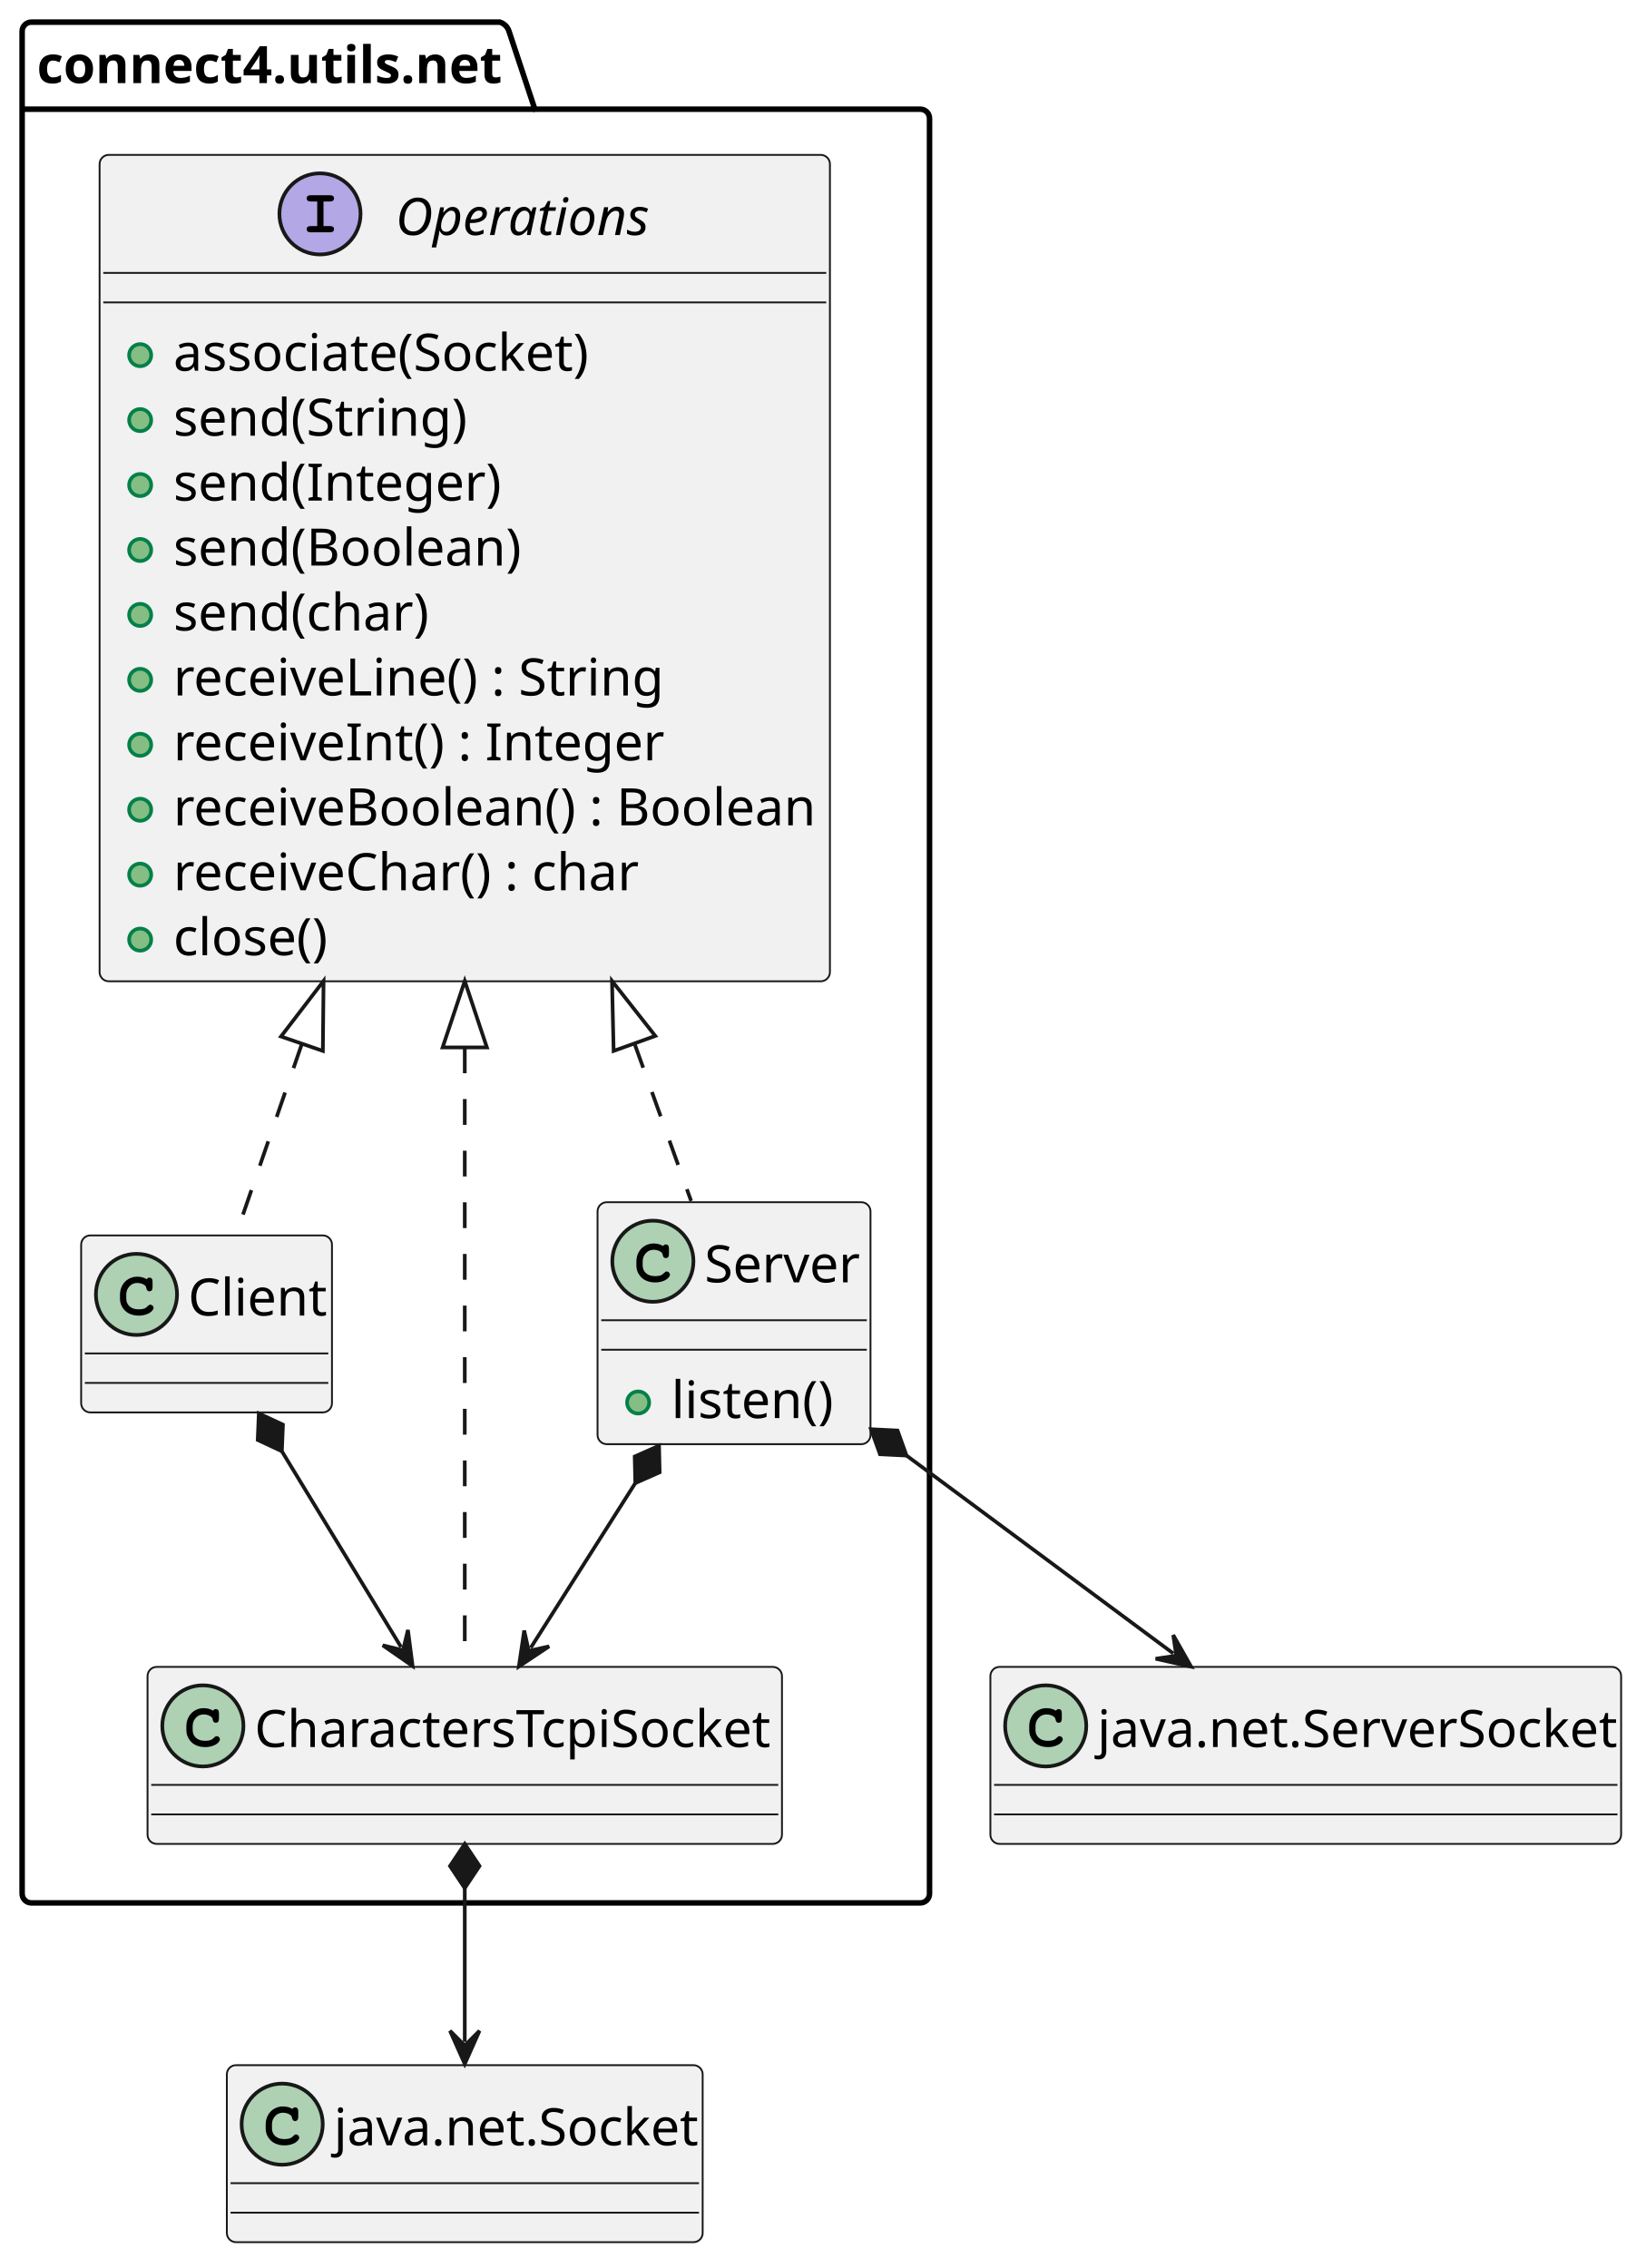
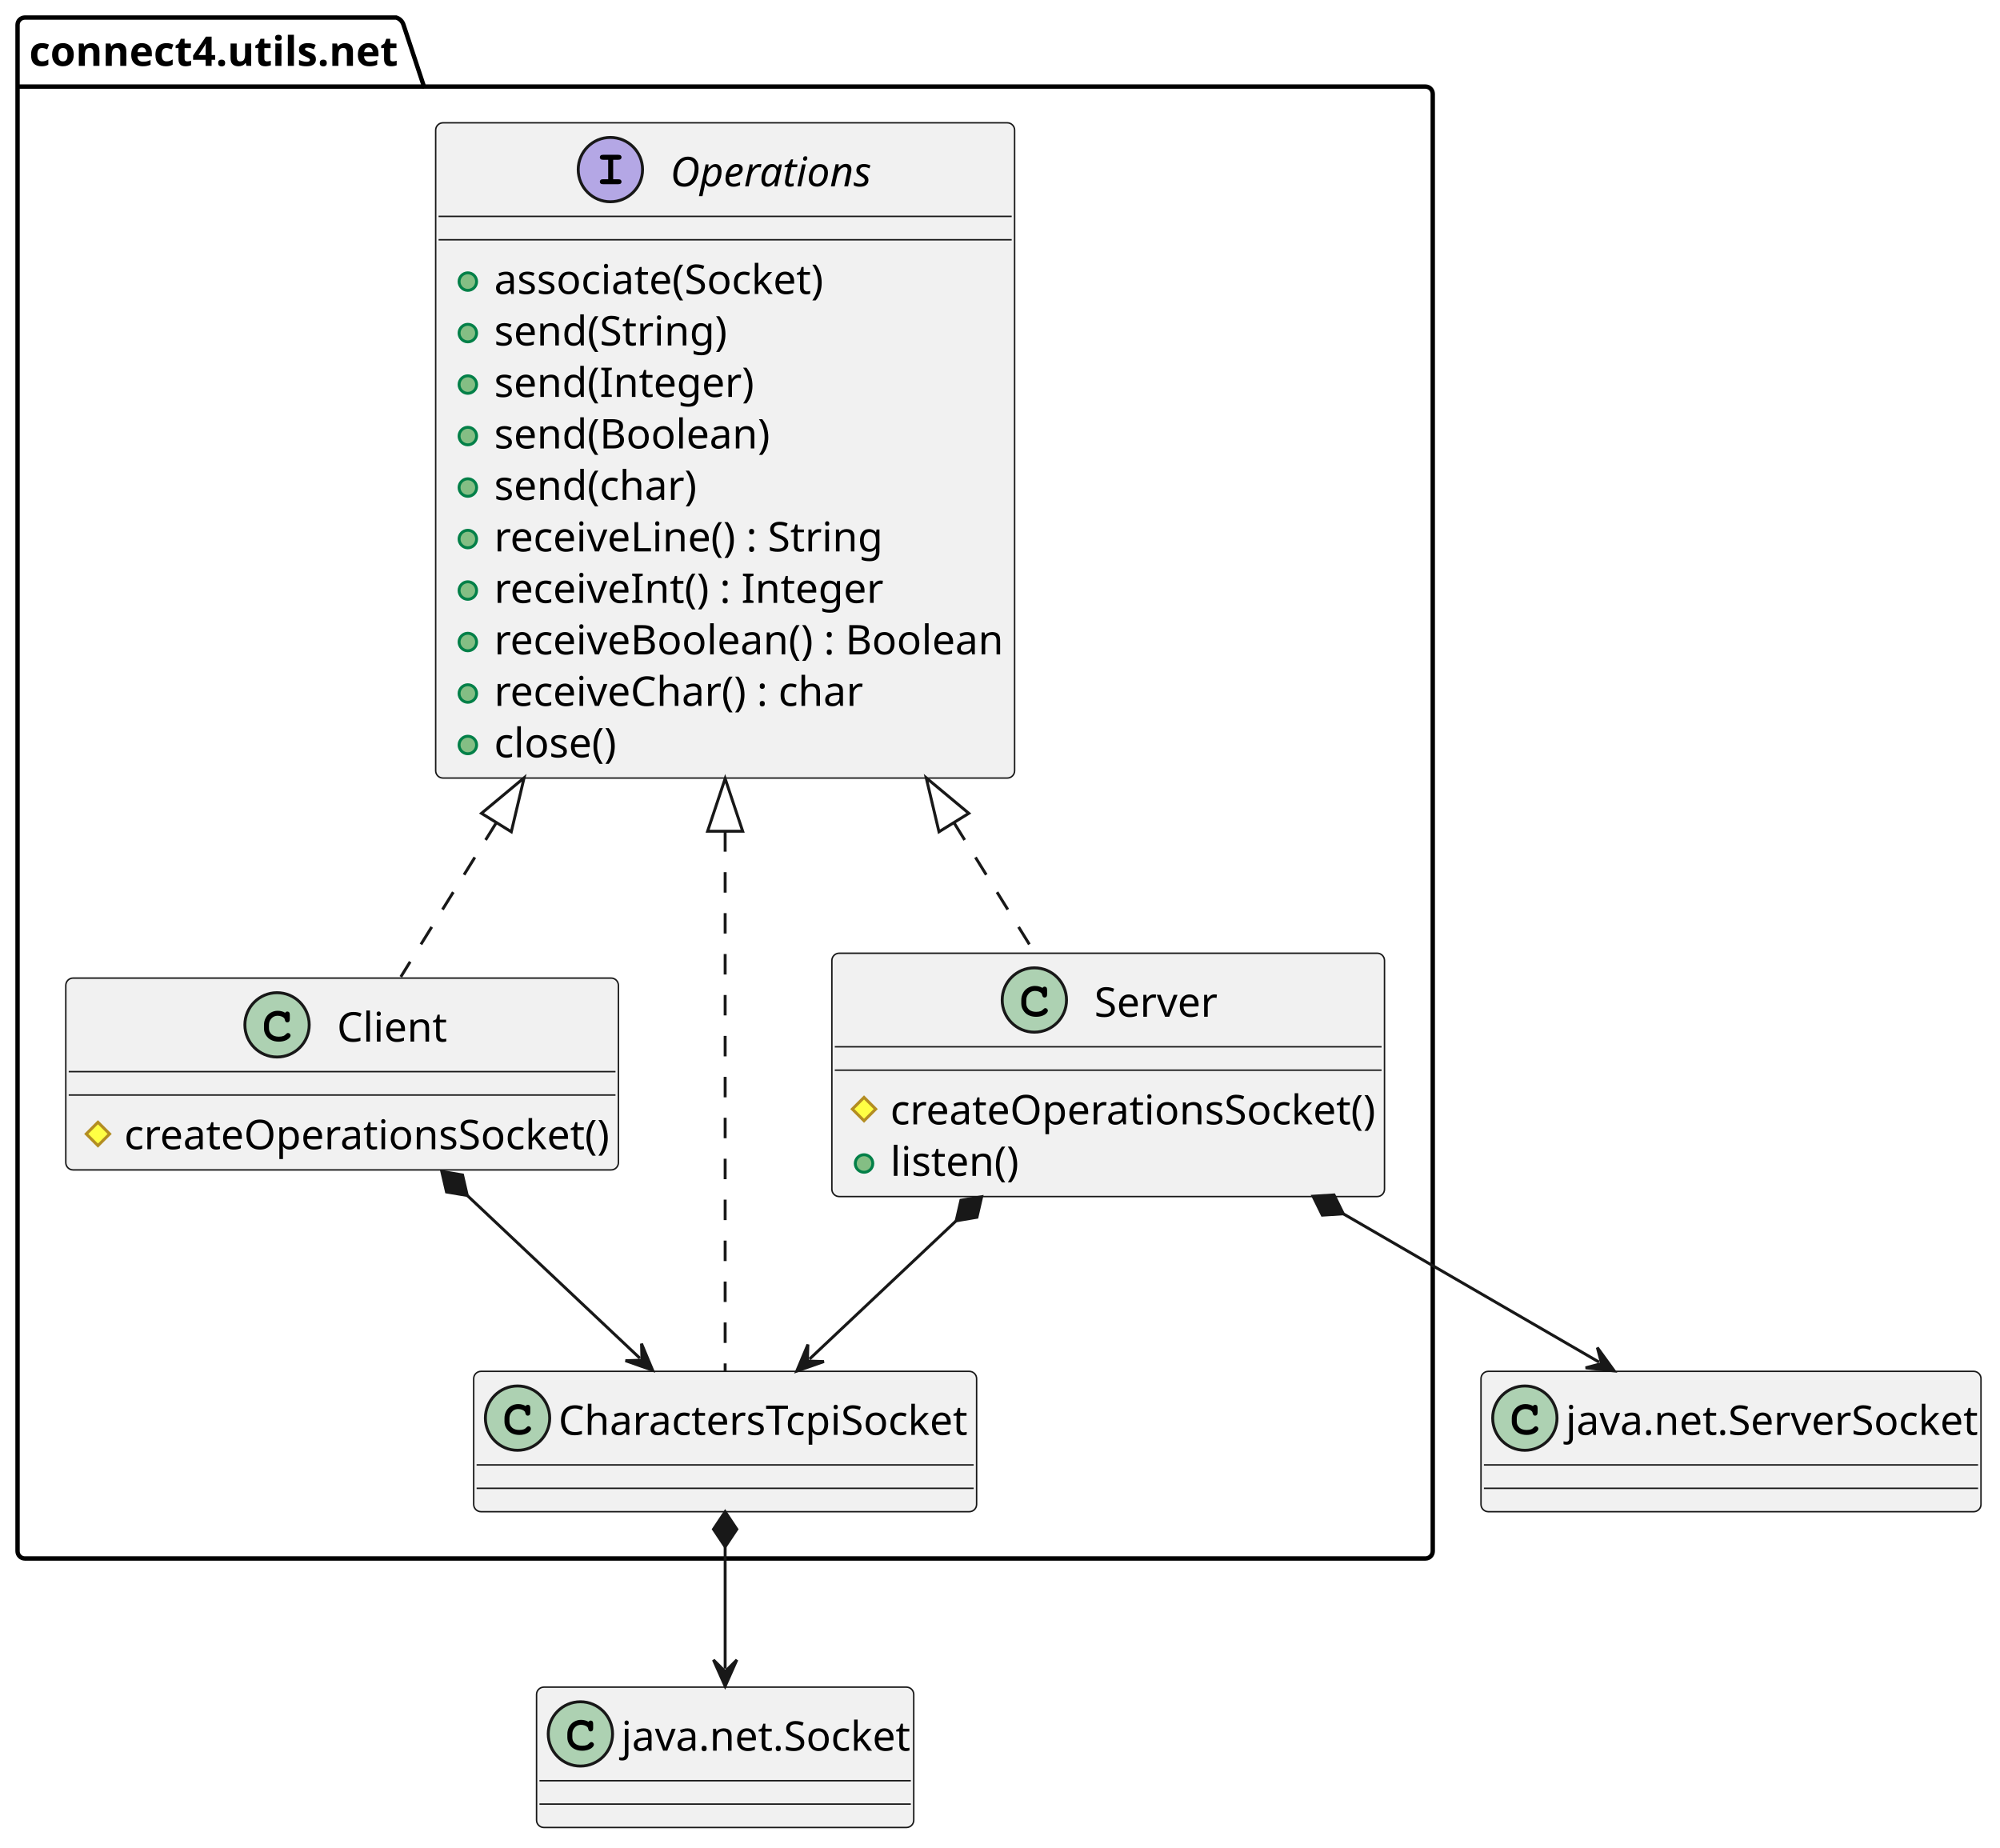
- <svg xmlns="http://www.w3.org/2000/svg" contentStyleType="text/css" height="615px" preserveAspectRatio="none" style="width:446px;height:615px;background:#FFFFFF;" version="1.1" viewBox="0 0 446 615" width="446px" zoomAndPan="magnify">
+ <svg xmlns="http://www.w3.org/2000/svg" contentStyleType="text/css" height="632px" preserveAspectRatio="none" style="width:684px;height:632px;background:#FFFFFF;" version="1.1" viewBox="0 0 684 632" width="684px" zoomAndPan="magnify">
  <defs />
  <g>
    <g id="cluster_net">
-       <path d="M8.5,6 L135.5,6 A3.75,3.75 0 0 1 138,8.5 L145,29.609 L249.5,29.609 A2.5,2.5 0 0 1 252,32.109 L252,513.5 A2.5,2.5 0 0 1 249.5,516 L8.5,516 A2.5,2.5 0 0 1 6,513.5 L6,8.5 A2.5,2.5 0 0 1 8.5,6 " fill="none" style="stroke:#000000;stroke-width:1.5;" />
+       <path d="M8.5,6 L135.5,6 A3.75,3.75 0 0 1 138,8.5 L145,29.609 L487.5,29.609 A2.5,2.5 0 0 1 490,32.109 L490,530.5 A2.5,2.5 0 0 1 487.5,533 L8.5,533 A2.5,2.5 0 0 1 6,530.5 L6,8.5 A2.5,2.5 0 0 1 8.5,6 " fill="none" style="stroke:#000000;stroke-width:1.5;" />
      <line style="stroke:#000000;stroke-width:1.5;" x1="6" x2="145" y1="29.609" y2="29.609" />
      <text fill="#000000" font-family="sans-serif" font-size="14" font-weight="bold" lengthAdjust="spacing" textLength="126" x="10" y="22.533">connect4.utils.net</text>
    </g>
    <g id="elem_Operations">
-       <rect codeLine="3" fill="#F1F1F1" height="224.094" id="Operations" rx="2.5" ry="2.5" style="stroke:#181818;stroke-width:0.5;" width="198" x="27" y="42" />
-       <ellipse cx="86.75" cy="58" fill="#B4A7E5" rx="11" ry="11" style="stroke:#181818;stroke-width:1.0;" />
-       <path d="M87.703,54.641 L87.703,61.297 L89.422,61.297 Q90.031,61.297 90.297,61.531 Q90.562,61.766 90.562,62.156 Q90.562,62.531 90.297,62.766 Q90.031,63 89.422,63 L84.281,63 Q83.672,63 83.406,62.766 Q83.141,62.531 83.141,62.141 Q83.141,61.766 83.406,61.531 Q83.672,61.297 84.281,61.297 L86,61.297 L86,54.641 L84.281,54.641 Q83.672,54.641 83.406,54.406 Q83.141,54.172 83.141,53.781 Q83.141,53.406 83.406,53.172 Q83.672,52.938 84.281,52.938 L89.422,52.938 Q90.031,52.938 90.297,53.172 Q90.562,53.406 90.562,53.781 Q90.562,54.172 90.297,54.406 Q90.031,54.641 89.422,54.641 L87.703,54.641 Z " fill="#000000" />
-       <text fill="#000000" font-family="sans-serif" font-size="14" font-style="italic" lengthAdjust="spacing" textLength="70" x="107.25" y="63.728">Operations</text>
-       <line style="stroke:#181818;stroke-width:0.5;" x1="28" x2="224" y1="74" y2="74" />
-       <line style="stroke:#181818;stroke-width:0.5;" x1="28" x2="224" y1="82" y2="82" />
-       <ellipse cx="38" cy="96.305" fill="#84BE84" rx="3" ry="3" style="stroke:#038048;stroke-width:1.0;" />
-       <text fill="#000000" font-family="sans-serif" font-size="14" lengthAdjust="spacing" textLength="113" x="47" y="100.533">associate(Socket)</text>
-       <ellipse cx="38" cy="113.914" fill="#84BE84" rx="3" ry="3" style="stroke:#038048;stroke-width:1.0;" />
-       <text fill="#000000" font-family="sans-serif" font-size="14" lengthAdjust="spacing" textLength="78" x="47" y="118.143">send(String)</text>
-       <ellipse cx="38" cy="131.523" fill="#84BE84" rx="3" ry="3" style="stroke:#038048;stroke-width:1.0;" />
-       <text fill="#000000" font-family="sans-serif" font-size="14" lengthAdjust="spacing" textLength="85" x="47" y="135.752">send(Integer)</text>
-       <ellipse cx="38" cy="149.133" fill="#84BE84" rx="3" ry="3" style="stroke:#038048;stroke-width:1.0;" />
-       <text fill="#000000" font-family="sans-serif" font-size="14" lengthAdjust="spacing" textLength="93" x="47" y="153.361">send(Boolean)</text>
-       <ellipse cx="38" cy="166.742" fill="#84BE84" rx="3" ry="3" style="stroke:#038048;stroke-width:1.0;" />
-       <text fill="#000000" font-family="sans-serif" font-size="14" lengthAdjust="spacing" textLength="69" x="47" y="170.971">send(char)</text>
-       <ellipse cx="38" cy="184.352" fill="#84BE84" rx="3" ry="3" style="stroke:#038048;stroke-width:1.0;" />
-       <text fill="#000000" font-family="sans-serif" font-size="14" lengthAdjust="spacing" textLength="132" x="47" y="188.58">receiveLine() : String</text>
-       <ellipse cx="38" cy="201.961" fill="#84BE84" rx="3" ry="3" style="stroke:#038048;stroke-width:1.0;" />
-       <text fill="#000000" font-family="sans-serif" font-size="14" lengthAdjust="spacing" textLength="127" x="47" y="206.19">receiveInt() : Integer</text>
-       <ellipse cx="38" cy="219.57" fill="#84BE84" rx="3" ry="3" style="stroke:#038048;stroke-width:1.0;" />
-       <text fill="#000000" font-family="sans-serif" font-size="14" lengthAdjust="spacing" textLength="172" x="47" y="223.799">receiveBoolean() : Boolean</text>
-       <ellipse cx="38" cy="237.18" fill="#84BE84" rx="3" ry="3" style="stroke:#038048;stroke-width:1.0;" />
-       <text fill="#000000" font-family="sans-serif" font-size="14" lengthAdjust="spacing" textLength="127" x="47" y="241.408">receiveChar() : char</text>
-       <ellipse cx="38" cy="254.789" fill="#84BE84" rx="3" ry="3" style="stroke:#038048;stroke-width:1.0;" />
-       <text fill="#000000" font-family="sans-serif" font-size="14" lengthAdjust="spacing" textLength="43" x="47" y="259.018">close()</text>
+       <rect codeLine="3" fill="#F1F1F1" height="224.094" id="Operations" rx="2.5" ry="2.5" style="stroke:#181818;stroke-width:0.5;" width="198" x="149" y="42" />
+       <ellipse cx="208.75" cy="58" fill="#B4A7E5" rx="11" ry="11" style="stroke:#181818;stroke-width:1.0;" />
+       <path d="M209.703,54.641 L209.703,61.297 L211.422,61.297 Q212.031,61.297 212.297,61.531 Q212.562,61.766 212.562,62.156 Q212.562,62.531 212.297,62.766 Q212.031,63 211.422,63 L206.281,63 Q205.672,63 205.406,62.766 Q205.141,62.531 205.141,62.141 Q205.141,61.766 205.406,61.531 Q205.672,61.297 206.281,61.297 L208,61.297 L208,54.641 L206.281,54.641 Q205.672,54.641 205.406,54.406 Q205.141,54.172 205.141,53.781 Q205.141,53.406 205.406,53.172 Q205.672,52.938 206.281,52.938 L211.422,52.938 Q212.031,52.938 212.297,53.172 Q212.562,53.406 212.562,53.781 Q212.562,54.172 212.297,54.406 Q212.031,54.641 211.422,54.641 L209.703,54.641 Z " fill="#000000" />
+       <text fill="#000000" font-family="sans-serif" font-size="14" font-style="italic" lengthAdjust="spacing" textLength="70" x="229.25" y="63.728">Operations</text>
+       <line style="stroke:#181818;stroke-width:0.5;" x1="150" x2="346" y1="74" y2="74" />
+       <line style="stroke:#181818;stroke-width:0.5;" x1="150" x2="346" y1="82" y2="82" />
+       <ellipse cx="160" cy="96.305" fill="#84BE84" rx="3" ry="3" style="stroke:#038048;stroke-width:1.0;" />
+       <text fill="#000000" font-family="sans-serif" font-size="14" lengthAdjust="spacing" textLength="113" x="169" y="100.533">associate(Socket)</text>
+       <ellipse cx="160" cy="113.914" fill="#84BE84" rx="3" ry="3" style="stroke:#038048;stroke-width:1.0;" />
+       <text fill="#000000" font-family="sans-serif" font-size="14" lengthAdjust="spacing" textLength="78" x="169" y="118.143">send(String)</text>
+       <ellipse cx="160" cy="131.523" fill="#84BE84" rx="3" ry="3" style="stroke:#038048;stroke-width:1.0;" />
+       <text fill="#000000" font-family="sans-serif" font-size="14" lengthAdjust="spacing" textLength="85" x="169" y="135.752">send(Integer)</text>
+       <ellipse cx="160" cy="149.133" fill="#84BE84" rx="3" ry="3" style="stroke:#038048;stroke-width:1.0;" />
+       <text fill="#000000" font-family="sans-serif" font-size="14" lengthAdjust="spacing" textLength="93" x="169" y="153.361">send(Boolean)</text>
+       <ellipse cx="160" cy="166.742" fill="#84BE84" rx="3" ry="3" style="stroke:#038048;stroke-width:1.0;" />
+       <text fill="#000000" font-family="sans-serif" font-size="14" lengthAdjust="spacing" textLength="69" x="169" y="170.971">send(char)</text>
+       <ellipse cx="160" cy="184.352" fill="#84BE84" rx="3" ry="3" style="stroke:#038048;stroke-width:1.0;" />
+       <text fill="#000000" font-family="sans-serif" font-size="14" lengthAdjust="spacing" textLength="132" x="169" y="188.58">receiveLine() : String</text>
+       <ellipse cx="160" cy="201.961" fill="#84BE84" rx="3" ry="3" style="stroke:#038048;stroke-width:1.0;" />
+       <text fill="#000000" font-family="sans-serif" font-size="14" lengthAdjust="spacing" textLength="127" x="169" y="206.19">receiveInt() : Integer</text>
+       <ellipse cx="160" cy="219.57" fill="#84BE84" rx="3" ry="3" style="stroke:#038048;stroke-width:1.0;" />
+       <text fill="#000000" font-family="sans-serif" font-size="14" lengthAdjust="spacing" textLength="172" x="169" y="223.799">receiveBoolean() : Boolean</text>
+       <ellipse cx="160" cy="237.18" fill="#84BE84" rx="3" ry="3" style="stroke:#038048;stroke-width:1.0;" />
+       <text fill="#000000" font-family="sans-serif" font-size="14" lengthAdjust="spacing" textLength="127" x="169" y="241.408">receiveChar() : char</text>
+       <ellipse cx="160" cy="254.789" fill="#84BE84" rx="3" ry="3" style="stroke:#038048;stroke-width:1.0;" />
+       <text fill="#000000" font-family="sans-serif" font-size="14" lengthAdjust="spacing" textLength="43" x="169" y="259.018">close()</text>
    </g>
    <g id="elem_Client">
-       <rect codeLine="15" fill="#F1F1F1" height="48" id="Client" rx="2.5" ry="2.5" style="stroke:#181818;stroke-width:0.5;" width="68" x="22" y="335" />
-       <ellipse cx="37" cy="351" fill="#ADD1B2" rx="11" ry="11" style="stroke:#181818;stroke-width:1.0;" />
-       <path d="M39.766,346.875 Q39.922,346.656 40.109,346.547 Q40.297,346.438 40.516,346.438 Q40.891,346.438 41.125,346.703 Q41.359,346.953 41.359,347.562 L41.359,349.016 Q41.359,349.625 41.125,349.891 Q40.891,350.156 40.516,350.156 Q40.172,350.156 39.969,349.953 Q39.766,349.766 39.656,349.25 Q39.609,348.891 39.422,348.703 Q39.094,348.328 38.484,348.109 Q37.875,347.891 37.25,347.891 Q36.484,347.891 35.844,348.219 Q35.219,348.547 34.719,349.297 Q34.234,350.047 34.234,351.078 L34.234,352.172 Q34.234,353.406 35.125,354.234 Q36.016,355.047 37.609,355.047 Q38.547,355.047 39.203,354.797 Q39.594,354.641 40.016,354.203 Q40.281,353.938 40.422,353.859 Q40.578,353.781 40.781,353.781 Q41.109,353.781 41.359,354.047 Q41.625,354.297 41.625,354.641 Q41.625,354.984 41.281,355.391 Q40.781,355.969 39.984,356.297 Q38.906,356.75 37.609,356.75 Q36.094,356.75 34.891,356.125 Q33.906,355.625 33.219,354.562 Q32.531,353.484 32.531,352.203 L32.531,351.047 Q32.531,349.719 33.141,348.578 Q33.766,347.422 34.859,346.812 Q35.953,346.188 37.188,346.188 Q37.922,346.188 38.562,346.359 Q39.219,346.516 39.766,346.875 Z " fill="#000000" />
-       <text fill="#000000" font-family="sans-serif" font-size="14" lengthAdjust="spacing" textLength="36" x="51" y="356.728">Client</text>
-       <line style="stroke:#181818;stroke-width:0.5;" x1="23" x2="89" y1="367" y2="367" />
-       <line style="stroke:#181818;stroke-width:0.5;" x1="23" x2="89" y1="375" y2="375" />
+       <rect codeLine="15" fill="#F1F1F1" height="65.609" id="Client" rx="2.5" ry="2.5" style="stroke:#181818;stroke-width:0.5;" width="189" x="22.5" y="334.5" />
+       <ellipse cx="94.75" cy="350.5" fill="#ADD1B2" rx="11" ry="11" style="stroke:#181818;stroke-width:1.0;" />
+       <path d="M97.516,346.375 Q97.672,346.156 97.859,346.047 Q98.047,345.938 98.266,345.938 Q98.641,345.938 98.875,346.203 Q99.109,346.453 99.109,347.062 L99.109,348.516 Q99.109,349.125 98.875,349.391 Q98.641,349.656 98.266,349.656 Q97.922,349.656 97.719,349.453 Q97.516,349.266 97.406,348.75 Q97.359,348.391 97.172,348.203 Q96.844,347.828 96.234,347.609 Q95.625,347.391 95,347.391 Q94.234,347.391 93.594,347.719 Q92.969,348.047 92.469,348.797 Q91.984,349.547 91.984,350.578 L91.984,351.672 Q91.984,352.906 92.875,353.734 Q93.766,354.547 95.359,354.547 Q96.297,354.547 96.953,354.297 Q97.344,354.141 97.766,353.703 Q98.031,353.438 98.172,353.359 Q98.328,353.281 98.531,353.281 Q98.859,353.281 99.109,353.547 Q99.375,353.797 99.375,354.141 Q99.375,354.484 99.031,354.891 Q98.531,355.469 97.734,355.797 Q96.656,356.25 95.359,356.25 Q93.844,356.25 92.641,355.625 Q91.656,355.125 90.969,354.062 Q90.281,352.984 90.281,351.703 L90.281,350.547 Q90.281,349.219 90.891,348.078 Q91.516,346.922 92.609,346.312 Q93.703,345.688 94.938,345.688 Q95.672,345.688 96.312,345.859 Q96.969,346.016 97.516,346.375 Z " fill="#000000" />
+       <text fill="#000000" font-family="sans-serif" font-size="14" lengthAdjust="spacing" textLength="36" x="115.25" y="356.228">Client</text>
+       <line style="stroke:#181818;stroke-width:0.5;" x1="23.5" x2="210.5" y1="366.5" y2="366.5" />
+       <line style="stroke:#181818;stroke-width:0.5;" x1="23.5" x2="210.5" y1="374.5" y2="374.5" />
+       <polygon fill="#FFFF44" points="33.5,383.805,37.5,387.805,33.5,391.805,29.5,387.805" style="stroke:#B38D22;stroke-width:1.0;" />
+       <text fill="#000000" font-family="sans-serif" font-size="14" lengthAdjust="spacing" textLength="163" x="42.5" y="393.033">createOperationsSocket()</text>
    </g>
    <g id="elem_Server">
-       <rect codeLine="17" fill="#F1F1F1" height="65.609" id="Server" rx="2.5" ry="2.5" style="stroke:#181818;stroke-width:0.5;" width="74" x="162" y="326" />
-       <ellipse cx="177" cy="342" fill="#ADD1B2" rx="11" ry="11" style="stroke:#181818;stroke-width:1.0;" />
-       <path d="M179.766,337.875 Q179.922,337.656 180.109,337.547 Q180.297,337.438 180.516,337.438 Q180.891,337.438 181.125,337.703 Q181.359,337.953 181.359,338.562 L181.359,340.016 Q181.359,340.625 181.125,340.891 Q180.891,341.156 180.516,341.156 Q180.172,341.156 179.969,340.953 Q179.766,340.766 179.656,340.25 Q179.609,339.891 179.422,339.703 Q179.094,339.328 178.484,339.109 Q177.875,338.891 177.25,338.891 Q176.484,338.891 175.844,339.219 Q175.219,339.547 174.719,340.297 Q174.234,341.047 174.234,342.078 L174.234,343.172 Q174.234,344.406 175.125,345.234 Q176.016,346.047 177.609,346.047 Q178.547,346.047 179.203,345.797 Q179.594,345.641 180.016,345.203 Q180.281,344.938 180.422,344.859 Q180.578,344.781 180.781,344.781 Q181.109,344.781 181.359,345.047 Q181.625,345.297 181.625,345.641 Q181.625,345.984 181.281,346.391 Q180.781,346.969 179.984,347.297 Q178.906,347.75 177.609,347.75 Q176.094,347.75 174.891,347.125 Q173.906,346.625 173.219,345.562 Q172.531,344.484 172.531,343.203 L172.531,342.047 Q172.531,340.719 173.141,339.578 Q173.766,338.422 174.859,337.812 Q175.953,337.188 177.188,337.188 Q177.922,337.188 178.562,337.359 Q179.219,337.516 179.766,337.875 Z " fill="#000000" />
-       <text fill="#000000" font-family="sans-serif" font-size="14" lengthAdjust="spacing" textLength="42" x="191" y="347.728">Server</text>
-       <line style="stroke:#181818;stroke-width:0.5;" x1="163" x2="235" y1="358" y2="358" />
-       <line style="stroke:#181818;stroke-width:0.5;" x1="163" x2="235" y1="366" y2="366" />
-       <ellipse cx="173" cy="380.305" fill="#84BE84" rx="3" ry="3" style="stroke:#038048;stroke-width:1.0;" />
-       <text fill="#000000" font-family="sans-serif" font-size="14" lengthAdjust="spacing" textLength="43" x="182" y="384.533">listen()</text>
+       <rect codeLine="18" fill="#F1F1F1" height="83.219" id="Server" rx="2.5" ry="2.5" style="stroke:#181818;stroke-width:0.5;" width="189" x="284.5" y="326" />
+       <ellipse cx="353.75" cy="342" fill="#ADD1B2" rx="11" ry="11" style="stroke:#181818;stroke-width:1.0;" />
+       <path d="M356.516,337.875 Q356.672,337.656 356.859,337.547 Q357.047,337.438 357.266,337.438 Q357.641,337.438 357.875,337.703 Q358.109,337.953 358.109,338.562 L358.109,340.016 Q358.109,340.625 357.875,340.891 Q357.641,341.156 357.266,341.156 Q356.922,341.156 356.719,340.953 Q356.516,340.766 356.406,340.25 Q356.359,339.891 356.172,339.703 Q355.844,339.328 355.234,339.109 Q354.625,338.891 354,338.891 Q353.234,338.891 352.594,339.219 Q351.969,339.547 351.469,340.297 Q350.984,341.047 350.984,342.078 L350.984,343.172 Q350.984,344.406 351.875,345.234 Q352.766,346.047 354.359,346.047 Q355.297,346.047 355.953,345.797 Q356.344,345.641 356.766,345.203 Q357.031,344.938 357.172,344.859 Q357.328,344.781 357.531,344.781 Q357.859,344.781 358.109,345.047 Q358.375,345.297 358.375,345.641 Q358.375,345.984 358.031,346.391 Q357.531,346.969 356.734,347.297 Q355.656,347.75 354.359,347.75 Q352.844,347.75 351.641,347.125 Q350.656,346.625 349.969,345.562 Q349.281,344.484 349.281,343.203 L349.281,342.047 Q349.281,340.719 349.891,339.578 Q350.516,338.422 351.609,337.812 Q352.703,337.188 353.938,337.188 Q354.672,337.188 355.312,337.359 Q355.969,337.516 356.516,337.875 Z " fill="#000000" />
+       <text fill="#000000" font-family="sans-serif" font-size="14" lengthAdjust="spacing" textLength="42" x="374.25" y="347.728">Server</text>
+       <line style="stroke:#181818;stroke-width:0.5;" x1="285.5" x2="472.5" y1="358" y2="358" />
+       <line style="stroke:#181818;stroke-width:0.5;" x1="285.5" x2="472.5" y1="366" y2="366" />
+       <polygon fill="#FFFF44" points="295.5,375.305,299.5,379.305,295.5,383.305,291.5,379.305" style="stroke:#B38D22;stroke-width:1.0;" />
+       <text fill="#000000" font-family="sans-serif" font-size="14" lengthAdjust="spacing" textLength="163" x="304.5" y="384.533">createOperationsSocket()</text>
+       <ellipse cx="295.5" cy="397.914" fill="#84BE84" rx="3" ry="3" style="stroke:#038048;stroke-width:1.0;" />
+       <text fill="#000000" font-family="sans-serif" font-size="14" lengthAdjust="spacing" textLength="43" x="304.5" y="402.143">listen()</text>
    </g>
    <g id="elem_CharactersTcpiSocket">
-       <rect codeLine="20" fill="#F1F1F1" height="48" id="CharactersTcpiSocket" rx="2.5" ry="2.5" style="stroke:#181818;stroke-width:0.5;" width="172" x="40" y="452" />
-       <ellipse cx="55" cy="468" fill="#ADD1B2" rx="11" ry="11" style="stroke:#181818;stroke-width:1.0;" />
-       <path d="M57.766,463.875 Q57.922,463.656 58.109,463.547 Q58.297,463.438 58.516,463.438 Q58.891,463.438 59.125,463.703 Q59.359,463.953 59.359,464.562 L59.359,466.016 Q59.359,466.625 59.125,466.891 Q58.891,467.156 58.516,467.156 Q58.172,467.156 57.969,466.953 Q57.766,466.766 57.656,466.25 Q57.609,465.891 57.422,465.703 Q57.094,465.328 56.484,465.109 Q55.875,464.891 55.25,464.891 Q54.484,464.891 53.844,465.219 Q53.219,465.547 52.719,466.297 Q52.234,467.047 52.234,468.078 L52.234,469.172 Q52.234,470.406 53.125,471.234 Q54.016,472.047 55.609,472.047 Q56.547,472.047 57.203,471.797 Q57.594,471.641 58.016,471.203 Q58.281,470.938 58.422,470.859 Q58.578,470.781 58.781,470.781 Q59.109,470.781 59.359,471.047 Q59.625,471.297 59.625,471.641 Q59.625,471.984 59.281,472.391 Q58.781,472.969 57.984,473.297 Q56.906,473.75 55.609,473.75 Q54.094,473.75 52.891,473.125 Q51.906,472.625 51.219,471.562 Q50.531,470.484 50.531,469.203 L50.531,468.047 Q50.531,466.719 51.141,465.578 Q51.766,464.422 52.859,463.812 Q53.953,463.188 55.188,463.188 Q55.922,463.188 56.562,463.359 Q57.219,463.516 57.766,463.875 Z " fill="#000000" />
-       <text fill="#000000" font-family="sans-serif" font-size="14" lengthAdjust="spacing" textLength="140" x="69" y="473.728">CharactersTcpiSocket</text>
-       <line style="stroke:#181818;stroke-width:0.5;" x1="41" x2="211" y1="484" y2="484" />
-       <line style="stroke:#181818;stroke-width:0.5;" x1="41" x2="211" y1="492" y2="492" />
+       <rect codeLine="22" fill="#F1F1F1" height="48" id="CharactersTcpiSocket" rx="2.5" ry="2.5" style="stroke:#181818;stroke-width:0.5;" width="172" x="162" y="469" />
+       <ellipse cx="177" cy="485" fill="#ADD1B2" rx="11" ry="11" style="stroke:#181818;stroke-width:1.0;" />
+       <path d="M179.766,480.875 Q179.922,480.656 180.109,480.547 Q180.297,480.438 180.516,480.438 Q180.891,480.438 181.125,480.703 Q181.359,480.953 181.359,481.562 L181.359,483.016 Q181.359,483.625 181.125,483.891 Q180.891,484.156 180.516,484.156 Q180.172,484.156 179.969,483.953 Q179.766,483.766 179.656,483.25 Q179.609,482.891 179.422,482.703 Q179.094,482.328 178.484,482.109 Q177.875,481.891 177.25,481.891 Q176.484,481.891 175.844,482.219 Q175.219,482.547 174.719,483.297 Q174.234,484.047 174.234,485.078 L174.234,486.172 Q174.234,487.406 175.125,488.234 Q176.016,489.047 177.609,489.047 Q178.547,489.047 179.203,488.797 Q179.594,488.641 180.016,488.203 Q180.281,487.938 180.422,487.859 Q180.578,487.781 180.781,487.781 Q181.109,487.781 181.359,488.047 Q181.625,488.297 181.625,488.641 Q181.625,488.984 181.281,489.391 Q180.781,489.969 179.984,490.297 Q178.906,490.75 177.609,490.75 Q176.094,490.75 174.891,490.125 Q173.906,489.625 173.219,488.562 Q172.531,487.484 172.531,486.203 L172.531,485.047 Q172.531,483.719 173.141,482.578 Q173.766,481.422 174.859,480.812 Q175.953,480.188 177.188,480.188 Q177.922,480.188 178.562,480.359 Q179.219,480.516 179.766,480.875 Z " fill="#000000" />
+       <text fill="#000000" font-family="sans-serif" font-size="14" lengthAdjust="spacing" textLength="140" x="191" y="490.728">CharactersTcpiSocket</text>
+       <line style="stroke:#181818;stroke-width:0.5;" x1="163" x2="333" y1="501" y2="501" />
+       <line style="stroke:#181818;stroke-width:0.5;" x1="163" x2="333" y1="509" y2="509" />
    </g>
    <g id="elem_ServerSocket">
-       <rect codeLine="25" fill="#F1F1F1" height="48" id="ServerSocket" rx="2.5" ry="2.5" style="stroke:#181818;stroke-width:0.5;" width="171" x="268.5" y="452" />
-       <ellipse cx="283.5" cy="468" fill="#ADD1B2" rx="11" ry="11" style="stroke:#181818;stroke-width:1.0;" />
-       <path d="M286.266,463.875 Q286.422,463.656 286.609,463.547 Q286.797,463.438 287.016,463.438 Q287.391,463.438 287.625,463.703 Q287.859,463.953 287.859,464.562 L287.859,466.016 Q287.859,466.625 287.625,466.891 Q287.391,467.156 287.016,467.156 Q286.672,467.156 286.469,466.953 Q286.266,466.766 286.156,466.25 Q286.109,465.891 285.922,465.703 Q285.594,465.328 284.984,465.109 Q284.375,464.891 283.75,464.891 Q282.984,464.891 282.344,465.219 Q281.719,465.547 281.219,466.297 Q280.734,467.047 280.734,468.078 L280.734,469.172 Q280.734,470.406 281.625,471.234 Q282.516,472.047 284.109,472.047 Q285.047,472.047 285.703,471.797 Q286.094,471.641 286.516,471.203 Q286.781,470.938 286.922,470.859 Q287.078,470.781 287.281,470.781 Q287.609,470.781 287.859,471.047 Q288.125,471.297 288.125,471.641 Q288.125,471.984 287.781,472.391 Q287.281,472.969 286.484,473.297 Q285.406,473.75 284.109,473.75 Q282.594,473.75 281.391,473.125 Q280.406,472.625 279.719,471.562 Q279.031,470.484 279.031,469.203 L279.031,468.047 Q279.031,466.719 279.641,465.578 Q280.266,464.422 281.359,463.812 Q282.453,463.188 283.688,463.188 Q284.422,463.188 285.062,463.359 Q285.719,463.516 286.266,463.875 Z " fill="#000000" />
-       <text fill="#000000" font-family="sans-serif" font-size="14" lengthAdjust="spacing" textLength="139" x="297.5" y="473.728">java.net.ServerSocket</text>
-       <line style="stroke:#181818;stroke-width:0.5;" x1="269.5" x2="438.5" y1="484" y2="484" />
-       <line style="stroke:#181818;stroke-width:0.5;" x1="269.5" x2="438.5" y1="492" y2="492" />
+       <rect codeLine="27" fill="#F1F1F1" height="48" id="ServerSocket" rx="2.5" ry="2.5" style="stroke:#181818;stroke-width:0.5;" width="171" x="506.5" y="469" />
+       <ellipse cx="521.5" cy="485" fill="#ADD1B2" rx="11" ry="11" style="stroke:#181818;stroke-width:1.0;" />
+       <path d="M524.266,480.875 Q524.422,480.656 524.609,480.547 Q524.797,480.438 525.016,480.438 Q525.391,480.438 525.625,480.703 Q525.859,480.953 525.859,481.562 L525.859,483.016 Q525.859,483.625 525.625,483.891 Q525.391,484.156 525.016,484.156 Q524.672,484.156 524.469,483.953 Q524.266,483.766 524.156,483.25 Q524.109,482.891 523.922,482.703 Q523.594,482.328 522.984,482.109 Q522.375,481.891 521.75,481.891 Q520.984,481.891 520.344,482.219 Q519.719,482.547 519.219,483.297 Q518.734,484.047 518.734,485.078 L518.734,486.172 Q518.734,487.406 519.625,488.234 Q520.516,489.047 522.109,489.047 Q523.047,489.047 523.703,488.797 Q524.094,488.641 524.516,488.203 Q524.781,487.938 524.922,487.859 Q525.078,487.781 525.281,487.781 Q525.609,487.781 525.859,488.047 Q526.125,488.297 526.125,488.641 Q526.125,488.984 525.781,489.391 Q525.281,489.969 524.484,490.297 Q523.406,490.75 522.109,490.75 Q520.594,490.75 519.391,490.125 Q518.406,489.625 517.719,488.562 Q517.031,487.484 517.031,486.203 L517.031,485.047 Q517.031,483.719 517.641,482.578 Q518.266,481.422 519.359,480.812 Q520.453,480.188 521.688,480.188 Q522.422,480.188 523.062,480.359 Q523.719,480.516 524.266,480.875 Z " fill="#000000" />
+       <text fill="#000000" font-family="sans-serif" font-size="14" lengthAdjust="spacing" textLength="139" x="535.5" y="490.728">java.net.ServerSocket</text>
+       <line style="stroke:#181818;stroke-width:0.5;" x1="507.5" x2="676.5" y1="501" y2="501" />
+       <line style="stroke:#181818;stroke-width:0.5;" x1="507.5" x2="676.5" y1="509" y2="509" />
    </g>
    <g id="elem_Socket">
-       <rect codeLine="26" fill="#F1F1F1" height="48" id="Socket" rx="2.5" ry="2.5" style="stroke:#181818;stroke-width:0.5;" width="129" x="61.5" y="560" />
-       <ellipse cx="76.5" cy="576" fill="#ADD1B2" rx="11" ry="11" style="stroke:#181818;stroke-width:1.0;" />
-       <path d="M79.266,571.875 Q79.422,571.656 79.609,571.547 Q79.797,571.438 80.016,571.438 Q80.391,571.438 80.625,571.703 Q80.859,571.953 80.859,572.562 L80.859,574.016 Q80.859,574.625 80.625,574.891 Q80.391,575.156 80.016,575.156 Q79.672,575.156 79.469,574.953 Q79.266,574.766 79.156,574.25 Q79.109,573.891 78.922,573.703 Q78.594,573.328 77.984,573.109 Q77.375,572.891 76.75,572.891 Q75.984,572.891 75.344,573.219 Q74.719,573.547 74.219,574.297 Q73.734,575.047 73.734,576.078 L73.734,577.172 Q73.734,578.406 74.625,579.234 Q75.516,580.047 77.109,580.047 Q78.047,580.047 78.703,579.797 Q79.094,579.641 79.516,579.203 Q79.781,578.938 79.922,578.859 Q80.078,578.781 80.281,578.781 Q80.609,578.781 80.859,579.047 Q81.125,579.297 81.125,579.641 Q81.125,579.984 80.781,580.391 Q80.281,580.969 79.484,581.297 Q78.406,581.75 77.109,581.75 Q75.594,581.75 74.391,581.125 Q73.406,580.625 72.719,579.562 Q72.031,578.484 72.031,577.203 L72.031,576.047 Q72.031,574.719 72.641,573.578 Q73.266,572.422 74.359,571.812 Q75.453,571.188 76.688,571.188 Q77.422,571.188 78.062,571.359 Q78.719,571.516 79.266,571.875 Z " fill="#000000" />
-       <text fill="#000000" font-family="sans-serif" font-size="14" lengthAdjust="spacing" textLength="97" x="90.5" y="581.729">java.net.Socket</text>
-       <line style="stroke:#181818;stroke-width:0.5;" x1="62.5" x2="189.5" y1="592" y2="592" />
-       <line style="stroke:#181818;stroke-width:0.5;" x1="62.5" x2="189.5" y1="600" y2="600" />
+       <rect codeLine="28" fill="#F1F1F1" height="48" id="Socket" rx="2.5" ry="2.5" style="stroke:#181818;stroke-width:0.5;" width="129" x="183.5" y="577" />
+       <ellipse cx="198.5" cy="593" fill="#ADD1B2" rx="11" ry="11" style="stroke:#181818;stroke-width:1.0;" />
+       <path d="M201.266,588.875 Q201.422,588.656 201.609,588.547 Q201.797,588.438 202.016,588.438 Q202.391,588.438 202.625,588.703 Q202.859,588.953 202.859,589.562 L202.859,591.016 Q202.859,591.625 202.625,591.891 Q202.391,592.156 202.016,592.156 Q201.672,592.156 201.469,591.953 Q201.266,591.766 201.156,591.25 Q201.109,590.891 200.922,590.703 Q200.594,590.328 199.984,590.109 Q199.375,589.891 198.75,589.891 Q197.984,589.891 197.344,590.219 Q196.719,590.547 196.219,591.297 Q195.734,592.047 195.734,593.078 L195.734,594.172 Q195.734,595.406 196.625,596.234 Q197.516,597.047 199.109,597.047 Q200.047,597.047 200.703,596.797 Q201.094,596.641 201.516,596.203 Q201.781,595.938 201.922,595.859 Q202.078,595.781 202.281,595.781 Q202.609,595.781 202.859,596.047 Q203.125,596.297 203.125,596.641 Q203.125,596.984 202.781,597.391 Q202.281,597.969 201.484,598.297 Q200.406,598.75 199.109,598.75 Q197.594,598.75 196.391,598.125 Q195.406,597.625 194.719,596.562 Q194.031,595.484 194.031,594.203 L194.031,593.047 Q194.031,591.719 194.641,590.578 Q195.266,589.422 196.359,588.812 Q197.453,588.188 198.688,588.188 Q199.422,588.188 200.062,588.359 Q200.719,588.516 201.266,588.875 Z " fill="#000000" />
+       <text fill="#000000" font-family="sans-serif" font-size="14" lengthAdjust="spacing" textLength="97" x="212.5" y="598.729">java.net.Socket</text>
+       <line style="stroke:#181818;stroke-width:0.5;" x1="184.5" x2="311.5" y1="609" y2="609" />
+       <line style="stroke:#181818;stroke-width:0.5;" x1="184.5" x2="311.5" y1="617" y2="617" />
    </g>
    <g id="link_Operations_Client">
-       <path codeLine="28" d="M81.854,283.017 C72.854,309.127 70.01,317.36 64,334.79 " fill="none" id="Operations-backto-Client" style="stroke:#181818;stroke-width:1.0;stroke-dasharray:7.0,7.0;" />
-       <polygon fill="none" points="87.72,266,76.182,281.062,87.527,284.973,87.72,266" style="stroke:#181818;stroke-width:1.0;" />
+       <path codeLine="30" d="M169.765,281.315 C154.325,306.255 148.59,315.49 137.08,334.08 " fill="none" id="Operations-backto-Client" style="stroke:#181818;stroke-width:1.0;stroke-dasharray:7.0,7.0;" />
+       <polygon fill="none" points="179.24,266.01,164.664,278.156,174.867,284.473,179.24,266.01" style="stroke:#181818;stroke-width:1.0;" />
    </g>
    <g id="link_Operations_Server">
-       <path codeLine="29" d="M172.006,282.94 C179.856,304.79 181.42,309.1 187.37,325.67 " fill="none" id="Operations-backto-Server" style="stroke:#181818;stroke-width:1.0;stroke-dasharray:7.0,7.0;" />
-       <polygon fill="none" points="165.92,266,166.359,284.969,177.653,280.911,165.92,266" style="stroke:#181818;stroke-width:1.0;" />
+       <path codeLine="31" d="M326.236,281.314 C339.456,302.664 343.02,308.41 353.73,325.69 " fill="none" id="Operations-backto-Server" style="stroke:#181818;stroke-width:1.0;stroke-dasharray:7.0,7.0;" />
+       <polygon fill="none" points="316.76,266.01,321.135,284.472,331.337,278.155,316.76,266.01" style="stroke:#181818;stroke-width:1.0;" />
    </g>
    <g id="link_Operations_CharactersTcpiSocket">
-       <path codeLine="30" d="M126,284.02 C126,351.17 126,413.06 126,451.73 " fill="none" id="Operations-backto-CharactersTcpiSocket" style="stroke:#181818;stroke-width:1.0;stroke-dasharray:7.0,7.0;" />
-       <polygon fill="none" points="126,266.02,120,284.02,132,284.02,126,266.02" style="stroke:#181818;stroke-width:1.0;" />
+       <path codeLine="32" d="M248,284.28 C248,356.94 248,427.71 248,468.93 " fill="none" id="Operations-backto-CharactersTcpiSocket" style="stroke:#181818;stroke-width:1.0;stroke-dasharray:7.0,7.0;" />
+       <polygon fill="none" points="248,266.28,242,284.28,254,284.28,248,266.28" style="stroke:#181818;stroke-width:1.0;" />
    </g>
    <g id="link_Client_CharactersTcpiSocket">
-       <path codeLine="31" d="M76.408,393.521 C88.548,413.471 96.6,426.695 108.74,446.635 " fill="none" id="Client-CharactersTcpiSocket" style="stroke:#181818;stroke-width:1.0;" />
-       <polygon fill="#181818" points="70.17,383.27,69.872,390.475,76.408,393.521,76.706,386.316,70.17,383.27" style="stroke:#181818;stroke-width:1.0;" />
-       <polygon fill="#181818" points="111.86,451.76,110.596,441.993,109.26,447.489,103.763,446.153,111.86,451.76" style="stroke:#181818;stroke-width:1.0;" />
+       <path codeLine="33" d="M159.813,408.86 C182.403,430.15 198.435,445.263 218.835,464.503 " fill="none" id="Client-CharactersTcpiSocket" style="stroke:#181818;stroke-width:1.0;" />
+       <polygon fill="#181818" points="151.08,400.63,152.703,407.656,159.813,408.86,158.19,401.834,151.08,400.63" style="stroke:#181818;stroke-width:1.0;" />
+       <polygon fill="#181818" points="223.2,468.62,219.397,459.535,219.563,465.189,213.908,465.355,223.2,468.62" style="stroke:#181818;stroke-width:1.0;" />
    </g>
    <g id="link_Server_CharactersTcpiSocket">
-       <path codeLine="32" d="M172.238,402.161 C160.168,421.171 154.795,429.634 143.885,446.824 " fill="none" id="Server-CharactersTcpiSocket" style="stroke:#181818;stroke-width:1.0;" />
-       <polygon fill="#181818" points="178.67,392.03,172.077,394.951,172.238,402.161,178.831,399.239,178.67,392.03" style="stroke:#181818;stroke-width:1.0;" />
-       <polygon fill="#181818" points="140.67,451.89,148.87,446.435,143.349,447.668,142.115,442.148,140.67,451.89" style="stroke:#181818;stroke-width:1.0;" />
+       <path codeLine="34" d="M327.009,417.512 C305.999,437.322 294.606,448.065 276.856,464.795 " fill="none" id="Server-CharactersTcpiSocket" style="stroke:#181818;stroke-width:1.0;" />
+       <polygon fill="#181818" points="335.74,409.28,328.63,410.486,327.009,417.512,334.119,416.307,335.74,409.28" style="stroke:#181818;stroke-width:1.0;" />
+       <polygon fill="#181818" points="272.49,468.91,281.783,465.648,276.128,465.481,276.296,459.826,272.49,468.91" style="stroke:#181818;stroke-width:1.0;" />
    </g>
    <g id="link_Server_ServerSocket">
-       <path codeLine="33" d="M245.769,394.698 C272.279,414.358 293.071,429.795 318.101,448.365 " fill="none" id="Server-ServerSocket" style="stroke:#181818;stroke-width:1.0;" />
-       <polygon fill="#181818" points="236.13,387.55,238.567,394.337,245.769,394.698,243.332,387.911,236.13,387.55" style="stroke:#181818;stroke-width:1.0;" />
-       <polygon fill="#181818" points="322.92,451.94,318.075,443.365,318.904,448.961,313.309,449.79,322.92,451.94" style="stroke:#181818;stroke-width:1.0;" />
+       <path codeLine="35" d="M459.42,415.131 C493.61,434.961 517.939,449.06 546.879,465.84 " fill="none" id="Server-ServerSocket" style="stroke:#181818;stroke-width:1.0;" />
+       <polygon fill="#181818" points="449.04,409.11,452.223,415.58,459.42,415.131,456.237,408.66,449.04,409.11" style="stroke:#181818;stroke-width:1.0;" />
+       <polygon fill="#181818" points="552.07,468.85,546.29,460.875,547.745,466.342,542.278,467.796,552.07,468.85" style="stroke:#181818;stroke-width:1.0;" />
    </g>
    <g id="link_CharactersTcpiSocket_Socket">
-       <path codeLine="34" d="M126,512 C126,529.66 126,535.94 126,553.68 " fill="none" id="CharactersTcpiSocket-Socket" style="stroke:#181818;stroke-width:1.0;" />
-       <polygon fill="#181818" points="126,500,122,506,126,512,130,506,126,500" style="stroke:#181818;stroke-width:1.0;" />
-       <polygon fill="#181818" points="126,559.68,130,550.68,126,554.68,122,550.68,126,559.68" style="stroke:#181818;stroke-width:1.0;" />
+       <path codeLine="36" d="M248,529 C248,546.66 248,552.94 248,570.68 " fill="none" id="CharactersTcpiSocket-Socket" style="stroke:#181818;stroke-width:1.0;" />
+       <polygon fill="#181818" points="248,517,244,523,248,529,252,523,248,517" style="stroke:#181818;stroke-width:1.0;" />
+       <polygon fill="#181818" points="248,576.68,252,567.68,248,571.68,244,567.68,248,576.68" style="stroke:#181818;stroke-width:1.0;" />
    </g>
  </g>
</svg>
